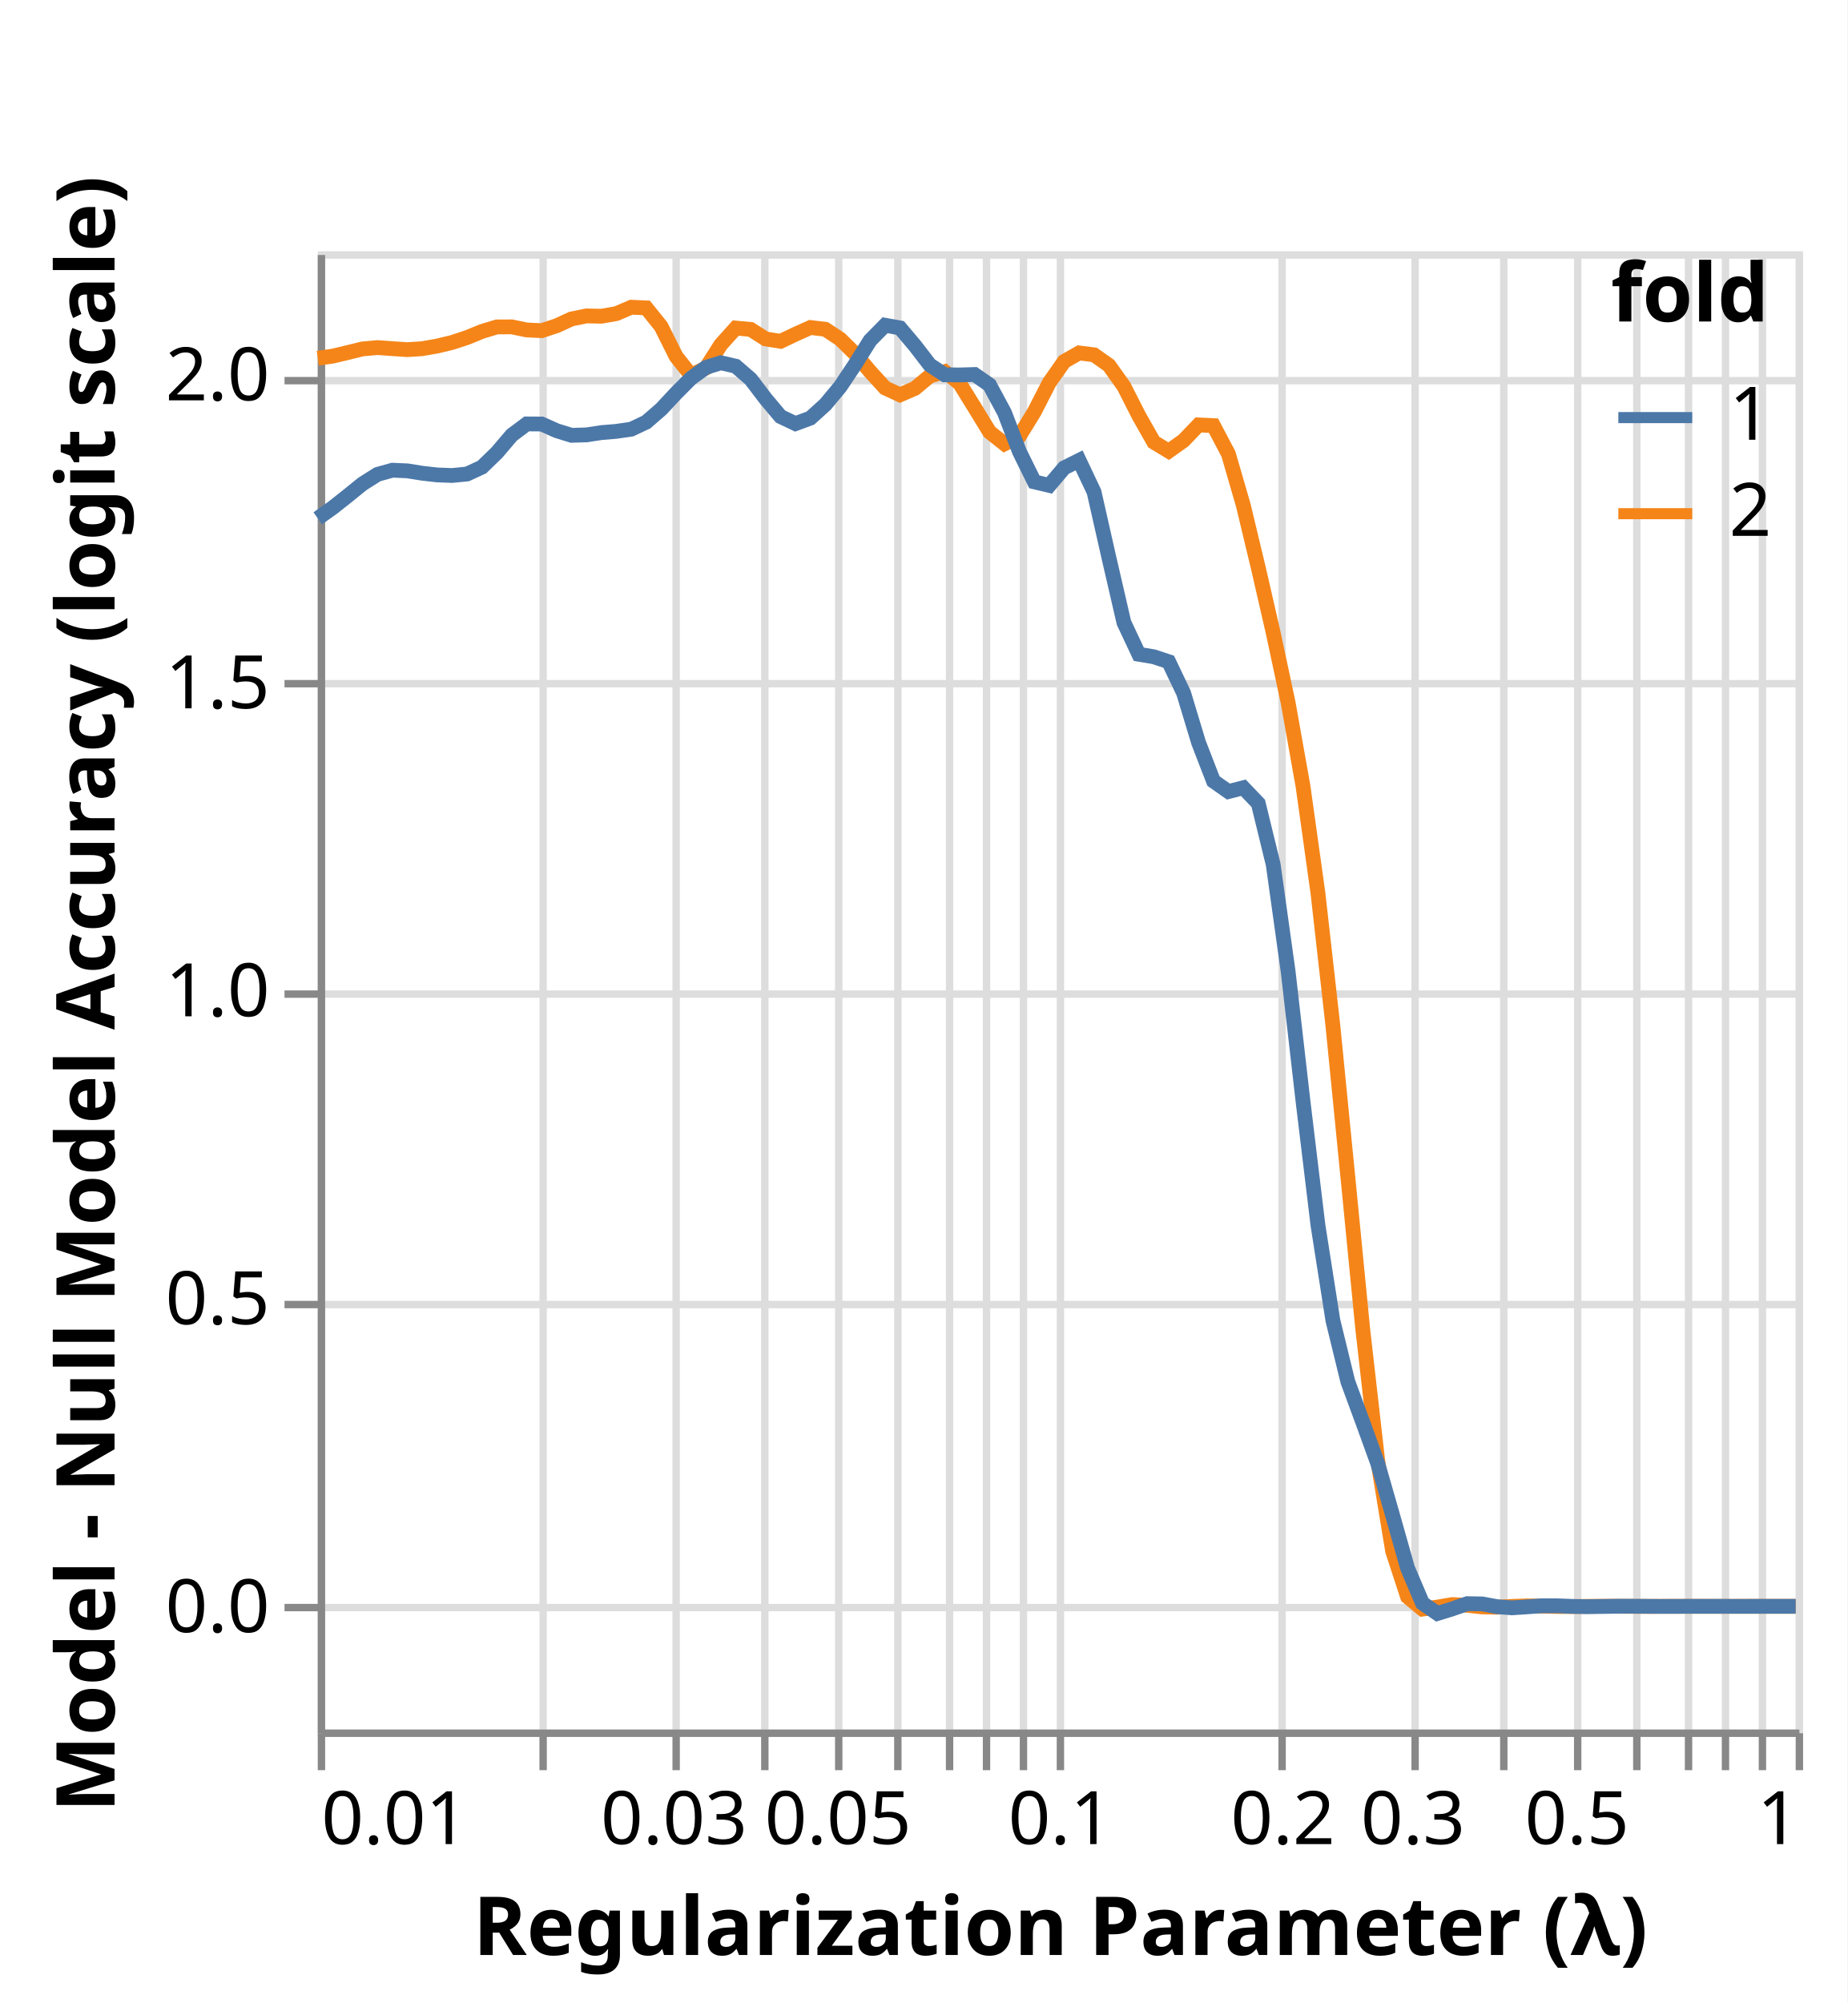
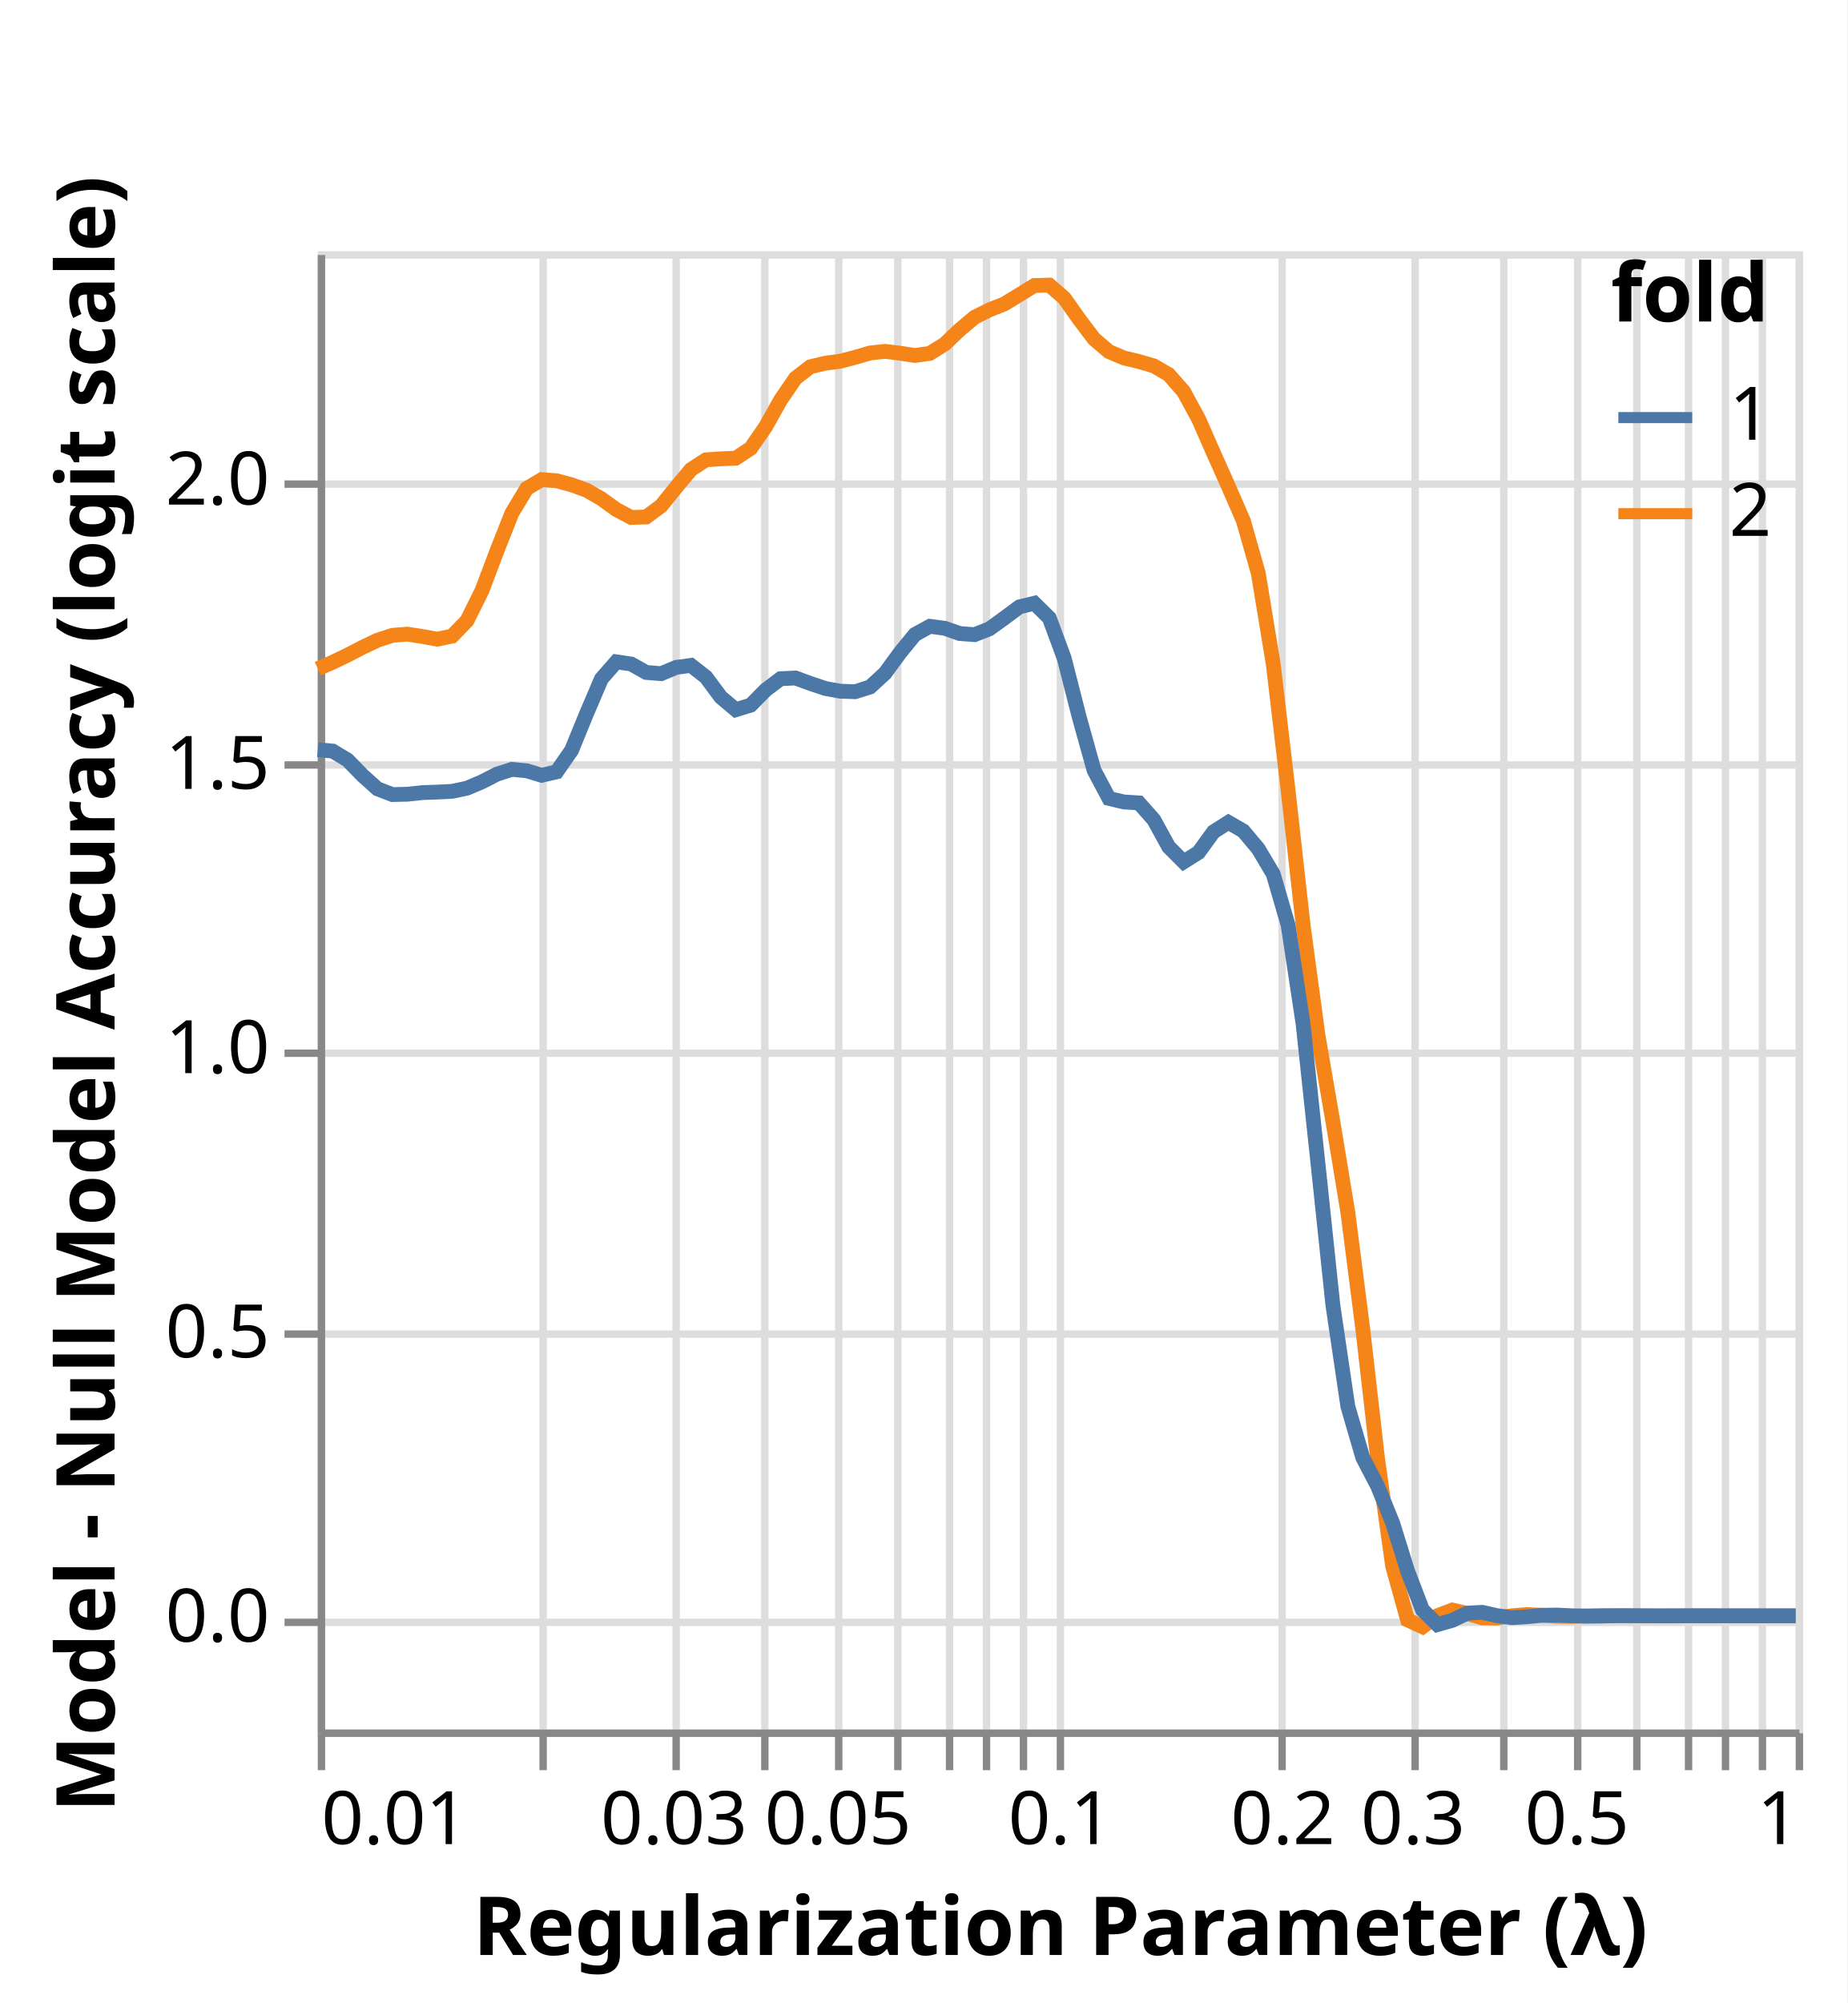
<svg xmlns="http://www.w3.org/2000/svg" class="marks" width="250" height="271" viewBox="0 0 250 271" version="1.1">
  <rect width="250" height="271" fill="white" />
  <g fill="none" stroke-miterlimit="10" transform="translate(43,34)">
    <g class="mark-group role-frame root" role="graphics-object" aria-roledescription="group mark container">
      <g transform="translate(0,0)">
        <path class="background" aria-hidden="true" d="M0.5,0.5h200v200h-200Z" stroke="#ddd" />
        <g>
          <g class="mark-group role-axis" aria-hidden="true">
            <g transform="translate(0.5,200.5)">
              <path class="background" aria-hidden="true" d="M0,0h0v0h0Z" pointer-events="none" />
              <g>
                <g class="mark-rule role-axis-grid" pointer-events="none">
                  <line transform="translate(0,-200)" x2="0" y2="200" stroke="#ddd" stroke-width="1" opacity="1" />
                  <line transform="translate(30,-200)" x2="0" y2="200" stroke="#ddd" stroke-width="1" opacity="1" />
                  <line transform="translate(48,-200)" x2="0" y2="200" stroke="#ddd" stroke-width="1" opacity="1" />
                  <line transform="translate(60,-200)" x2="0" y2="200" stroke="#ddd" stroke-width="1" opacity="1" />
                  <line transform="translate(70,-200)" x2="0" y2="200" stroke="#ddd" stroke-width="1" opacity="1" />
                  <line transform="translate(78,-200)" x2="0" y2="200" stroke="#ddd" stroke-width="1" opacity="1" />
                  <line transform="translate(85,-200)" x2="0" y2="200" stroke="#ddd" stroke-width="1" opacity="1" />
                  <line transform="translate(90,-200)" x2="0" y2="200" stroke="#ddd" stroke-width="1" opacity="1" />
                  <line transform="translate(95,-200)" x2="0" y2="200" stroke="#ddd" stroke-width="1" opacity="1" />
                  <line transform="translate(100,-200)" x2="0" y2="200" stroke="#ddd" stroke-width="1" opacity="1" />
                  <line transform="translate(130,-200)" x2="0" y2="200" stroke="#ddd" stroke-width="1" opacity="1" />
                  <line transform="translate(148,-200)" x2="0" y2="200" stroke="#ddd" stroke-width="1" opacity="1" />
                  <line transform="translate(160,-200)" x2="0" y2="200" stroke="#ddd" stroke-width="1" opacity="1" />
                  <line transform="translate(170,-200)" x2="0" y2="200" stroke="#ddd" stroke-width="1" opacity="1" />
                  <line transform="translate(178,-200)" x2="0" y2="200" stroke="#ddd" stroke-width="1" opacity="1" />
                  <line transform="translate(185,-200)" x2="0" y2="200" stroke="#ddd" stroke-width="1" opacity="1" />
                  <line transform="translate(190,-200)" x2="0" y2="200" stroke="#ddd" stroke-width="1" opacity="1" />
                  <line transform="translate(195,-200)" x2="0" y2="200" stroke="#ddd" stroke-width="1" opacity="1" />
                  <line transform="translate(200,-200)" x2="0" y2="200" stroke="#ddd" stroke-width="1" opacity="1" />
                </g>
              </g>
              <path class="foreground" aria-hidden="true" d="" pointer-events="none" display="none" />
            </g>
          </g>
          <g class="mark-group role-axis" aria-hidden="true">
            <g transform="translate(0.5,0.5)">
              <path class="background" aria-hidden="true" d="M0,0h0v0h0Z" pointer-events="none" />
              <g>
                <g class="mark-rule role-axis-grid" pointer-events="none">
-                   <line transform="translate(0,183)" x2="200" y2="0" stroke="#ddd" stroke-width="1" opacity="1" />
-                   <line transform="translate(0,142)" x2="200" y2="0" stroke="#ddd" stroke-width="1" opacity="1" />
-                   <line transform="translate(0,100)" x2="200" y2="0" stroke="#ddd" stroke-width="1" opacity="1" />
-                   <line transform="translate(0,58)" x2="200" y2="0" stroke="#ddd" stroke-width="1" opacity="1" />
-                   <line transform="translate(0,17)" x2="200" y2="0" stroke="#ddd" stroke-width="1" opacity="1" />
+                   <line transform="translate(0,185)" x2="200" y2="0" stroke="#ddd" stroke-width="1" opacity="1" />
+                   <line transform="translate(0,146)" x2="200" y2="0" stroke="#ddd" stroke-width="1" opacity="1" />
+                   <line transform="translate(0,108)" x2="200" y2="0" stroke="#ddd" stroke-width="1" opacity="1" />
+                   <line transform="translate(0,69)" x2="200" y2="0" stroke="#ddd" stroke-width="1" opacity="1" />
+                   <line transform="translate(0,31)" x2="200" y2="0" stroke="#ddd" stroke-width="1" opacity="1" />
                </g>
              </g>
              <path class="foreground" aria-hidden="true" d="" pointer-events="none" display="none" />
            </g>
          </g>
          <g class="mark-group role-axis" role="graphics-symbol" aria-roledescription="axis" aria-label="X-axis titled 'Regularization Parameter (λ)' for a log scale with values from 0.01 to 1">
            <g transform="translate(0.5,200.5)">
              <path class="background" aria-hidden="true" d="M0,0h0v0h0Z" pointer-events="none" />
              <g>
                <g class="mark-rule role-axis-tick" pointer-events="none">
                  <line transform="translate(0,0)" x2="0" y2="5" stroke="#888" stroke-width="1" opacity="1" />
                  <line transform="translate(30,0)" x2="0" y2="5" stroke="#888" stroke-width="1" opacity="1" />
                  <line transform="translate(48,0)" x2="0" y2="5" stroke="#888" stroke-width="1" opacity="1" />
                  <line transform="translate(60,0)" x2="0" y2="5" stroke="#888" stroke-width="1" opacity="1" />
                  <line transform="translate(70,0)" x2="0" y2="5" stroke="#888" stroke-width="1" opacity="1" />
                  <line transform="translate(78,0)" x2="0" y2="5" stroke="#888" stroke-width="1" opacity="1" />
                  <line transform="translate(85,0)" x2="0" y2="5" stroke="#888" stroke-width="1" opacity="1" />
                  <line transform="translate(90,0)" x2="0" y2="5" stroke="#888" stroke-width="1" opacity="1" />
                  <line transform="translate(95,0)" x2="0" y2="5" stroke="#888" stroke-width="1" opacity="1" />
                  <line transform="translate(100,0)" x2="0" y2="5" stroke="#888" stroke-width="1" opacity="1" />
                  <line transform="translate(130,0)" x2="0" y2="5" stroke="#888" stroke-width="1" opacity="1" />
                  <line transform="translate(148,0)" x2="0" y2="5" stroke="#888" stroke-width="1" opacity="1" />
                  <line transform="translate(160,0)" x2="0" y2="5" stroke="#888" stroke-width="1" opacity="1" />
                  <line transform="translate(170,0)" x2="0" y2="5" stroke="#888" stroke-width="1" opacity="1" />
                  <line transform="translate(178,0)" x2="0" y2="5" stroke="#888" stroke-width="1" opacity="1" />
                  <line transform="translate(185,0)" x2="0" y2="5" stroke="#888" stroke-width="1" opacity="1" />
                  <line transform="translate(190,0)" x2="0" y2="5" stroke="#888" stroke-width="1" opacity="1" />
                  <line transform="translate(195,0)" x2="0" y2="5" stroke="#888" stroke-width="1" opacity="1" />
                  <line transform="translate(200,0)" x2="0" y2="5" stroke="#888" stroke-width="1" opacity="1" />
                </g>
                <g class="mark-text role-axis-label" pointer-events="none">
                  <text text-anchor="start" transform="translate(0,15)" font-family="sans-serif" font-size="10px" fill="#000" opacity="1">0.01</text>
                  <text text-anchor="middle" transform="translate(30.103,15)" font-family="sans-serif" font-size="10px" fill="#000" opacity="0">0.02</text>
                  <text text-anchor="middle" transform="translate(47.71213,15)" font-family="sans-serif" font-size="10px" fill="#000" opacity="1">0.03</text>
                  <text text-anchor="middle" transform="translate(60.206,15)" font-family="sans-serif" font-size="10px" fill="#000" opacity="0">0.04</text>
                  <text text-anchor="middle" transform="translate(69.897,15)" font-family="sans-serif" font-size="10px" fill="#000" opacity="1">0.05</text>
                  <text text-anchor="middle" transform="translate(77.81513,15)" font-family="sans-serif" font-size="10px" fill="#000" opacity="1" />
                  <text text-anchor="middle" transform="translate(84.5098,15)" font-family="sans-serif" font-size="10px" fill="#000" opacity="1" />
                  <text text-anchor="middle" transform="translate(90.309,15)" font-family="sans-serif" font-size="10px" fill="#000" opacity="1" />
                  <text text-anchor="middle" transform="translate(95.42425,15)" font-family="sans-serif" font-size="10px" fill="#000" opacity="1" />
                  <text text-anchor="middle" transform="translate(100,15)" font-family="sans-serif" font-size="10px" fill="#000" opacity="1">0.1</text>
                  <text text-anchor="middle" transform="translate(130.103,15)" font-family="sans-serif" font-size="10px" fill="#000" opacity="1">0.2</text>
                  <text text-anchor="middle" transform="translate(147.7121,15)" font-family="sans-serif" font-size="10px" fill="#000" opacity="1">0.3</text>
                  <text text-anchor="middle" transform="translate(160.206,15)" font-family="sans-serif" font-size="10px" fill="#000" opacity="0">0.4</text>
                  <text text-anchor="middle" transform="translate(169.897,15)" font-family="sans-serif" font-size="10px" fill="#000" opacity="1">0.5</text>
                  <text text-anchor="middle" transform="translate(177.8151,15)" font-family="sans-serif" font-size="10px" fill="#000" opacity="1" />
                  <text text-anchor="middle" transform="translate(184.5098,15)" font-family="sans-serif" font-size="10px" fill="#000" opacity="1" />
                  <text text-anchor="middle" transform="translate(190.309,15)" font-family="sans-serif" font-size="10px" fill="#000" opacity="1" />
                  <text text-anchor="middle" transform="translate(195.4243,15)" font-family="sans-serif" font-size="10px" fill="#000" opacity="1" />
                  <text text-anchor="end" transform="translate(200,15)" font-family="sans-serif" font-size="10px" fill="#000" opacity="1">1</text>
                </g>
                <g class="mark-rule role-axis-domain" pointer-events="none">
                  <line transform="translate(0,0)" x2="200" y2="0" stroke="#888" stroke-width="1" opacity="1" />
                </g>
                <g class="mark-text role-axis-title" pointer-events="none">
                  <text text-anchor="middle" transform="translate(100,30)" font-family="sans-serif" font-size="11px" font-weight="bold" fill="#000" opacity="1">Regularization Parameter (λ)</text>
                </g>
              </g>
              <path class="foreground" aria-hidden="true" d="" pointer-events="none" display="none" />
            </g>
          </g>
-           <g class="mark-group role-axis" role="graphics-symbol" aria-roledescription="axis" aria-label="Y-axis titled 'Model - Null Model Accuracy (logit scale)' for a linear scale with values from -0.2 to 2.2">
+           <g class="mark-group role-axis" role="graphics-symbol" aria-roledescription="axis" aria-label="Y-axis titled 'Model - Null Model Accuracy (logit scale)' for a linear scale with values from -0.2 to 2.4">
            <g transform="translate(0.5,0.5)">
              <path class="background" aria-hidden="true" d="M0,0h0v0h0Z" pointer-events="none" />
              <g>
                <g class="mark-rule role-axis-tick" pointer-events="none">
-                   <line transform="translate(0,183)" x2="-5" y2="0" stroke="#888" stroke-width="1" opacity="1" />
-                   <line transform="translate(0,142)" x2="-5" y2="0" stroke="#888" stroke-width="1" opacity="1" />
-                   <line transform="translate(0,100)" x2="-5" y2="0" stroke="#888" stroke-width="1" opacity="1" />
-                   <line transform="translate(0,58)" x2="-5" y2="0" stroke="#888" stroke-width="1" opacity="1" />
-                   <line transform="translate(0,17)" x2="-5" y2="0" stroke="#888" stroke-width="1" opacity="1" />
+                   <line transform="translate(0,185)" x2="-5" y2="0" stroke="#888" stroke-width="1" opacity="1" />
+                   <line transform="translate(0,146)" x2="-5" y2="0" stroke="#888" stroke-width="1" opacity="1" />
+                   <line transform="translate(0,108)" x2="-5" y2="0" stroke="#888" stroke-width="1" opacity="1" />
+                   <line transform="translate(0,69)" x2="-5" y2="0" stroke="#888" stroke-width="1" opacity="1" />
+                   <line transform="translate(0,31)" x2="-5" y2="0" stroke="#888" stroke-width="1" opacity="1" />
                </g>
                <g class="mark-text role-axis-label" pointer-events="none">
-                   <text text-anchor="end" transform="translate(-7,186.3333)" font-family="sans-serif" font-size="10px" fill="#000" opacity="1">0.0</text>
-                   <text text-anchor="end" transform="translate(-7,144.6667)" font-family="sans-serif" font-size="10px" fill="#000" opacity="1">0.5</text>
-                   <text text-anchor="end" transform="translate(-7,103)" font-family="sans-serif" font-size="10px" fill="#000" opacity="1">1.0</text>
-                   <text text-anchor="end" transform="translate(-7,61.33333)" font-family="sans-serif" font-size="10px" fill="#000" opacity="1">1.5</text>
-                   <text text-anchor="end" transform="translate(-7,19.66667)" font-family="sans-serif" font-size="10px" fill="#000" opacity="1">2.0</text>
+                   <text text-anchor="end" transform="translate(-7,187.6154)" font-family="sans-serif" font-size="10px" fill="#000" opacity="1">0.0</text>
+                   <text text-anchor="end" transform="translate(-7,149.1538)" font-family="sans-serif" font-size="10px" fill="#000" opacity="1">0.5</text>
+                   <text text-anchor="end" transform="translate(-7,110.6923)" font-family="sans-serif" font-size="10px" fill="#000" opacity="1">1.0</text>
+                   <text text-anchor="end" transform="translate(-7,72.23077)" font-family="sans-serif" font-size="10px" fill="#000" opacity="1">1.5</text>
+                   <text text-anchor="end" transform="translate(-7,33.76923)" font-family="sans-serif" font-size="10px" fill="#000" opacity="1">2.0</text>
                </g>
                <g class="mark-rule role-axis-domain" pointer-events="none">
                  <line transform="translate(0,200)" x2="0" y2="-200" stroke="#888" stroke-width="1" opacity="1" />
                </g>
                <g class="mark-text role-axis-title" pointer-events="none">
                  <text text-anchor="middle" transform="translate(-26,100) rotate(-90) translate(0,-2)" font-family="sans-serif" font-size="11px" font-weight="bold" fill="#000" opacity="1">Model - Null Model Accuracy (logit scale)</text>
                </g>
              </g>
              <path class="foreground" aria-hidden="true" d="" pointer-events="none" display="none" />
            </g>
          </g>
          <g class="mark-group role-scope layer_0_pathgroup" role="graphics-object" aria-roledescription="group mark container">
            <g transform="translate(0,0)">
              <path class="background" aria-hidden="true" d="M0,0h200v200h-200Z" />
              <g>
                <g class="mark-line role-mark layer_0_marks" role="graphics-object" aria-roledescription="line mark container">
-                   <path aria-label="fold: 2; Regularization Parameter (λ): 0.01; Model - Null Model Accuracy (logit scale): 2.02638168092" role="graphics-symbol" aria-roledescription="line mark" d="M0,14.468L2.02,14.183L4.04,13.703L6.061,13.207L8.081,13.027L10.101,13.171L12.121,13.307L14.141,13.176L16.162,12.82L18.182,12.335L20.202,11.668L22.222,10.844L24.242,10.23L26.263,10.226L28.283,10.644L30.303,10.737L32.323,10.075L34.343,9.149L36.364,8.742L38.384,8.785L40.404,8.432L42.424,7.567L44.444,7.656L46.465,10.168L48.485,14.213L50.505,16.762L52.525,15.798L54.545,12.628L56.566,10.383L58.586,10.572L60.606,11.857L62.626,12.178L64.646,11.218L66.667,10.312L68.687,10.551L70.707,11.885L72.727,13.874L74.747,16.269L76.768,18.485L78.788,19.422L80.808,18.547L82.828,16.873L84.848,16.28L86.869,17.875L88.889,21.142L90.909,24.444L92.929,26.047L94.949,25.007L96.97,21.716L98.99,17.774L101.01,14.9L103.03,13.752L105.051,14.006L107.071,15.432L109.091,18.269L111.111,22.251L113.131,25.815L115.152,27.041L117.172,25.601L119.192,23.493L121.212,23.587L123.232,27.414L125.253,34.375L127.273,42.805L129.293,51.608L131.313,61.056L133.333,72.4L135.354,86.867L137.374,104.793L139.394,125.219L141.414,145.85L143.434,163.587L145.455,175.857L147.475,182.033L149.495,183.705L151.515,183.434L153.535,183.092L155.556,183.19L157.576,183.41L159.596,183.448L161.616,183.344L163.636,183.275L165.657,183.3L167.677,183.349L169.697,183.359L171.717,183.337L173.737,183.321L175.758,183.325L177.778,183.336L179.798,183.339L181.818,183.334L183.838,183.331L185.859,183.331L187.879,183.334L189.899,183.335L191.919,183.334L193.939,183.333L195.96,183.333L197.98,183.333L200,183.334" stroke="#f58518" stroke-width="2" />
+                   <path aria-label="fold: 2; Regularization Parameter (λ): 0.01; Model - Null Model Accuracy (logit scale): 1.66581370139" role="graphics-symbol" aria-roledescription="line mark" d="M0,56.476L2.02,55.6L4.04,54.627L6.061,53.582L8.081,52.619L10.101,51.958L12.121,51.794L14.141,52.111L16.162,52.48L18.182,52.058L20.202,49.968L22.222,45.901L24.242,40.544L26.263,35.438L28.283,32.086L30.303,30.889L32.323,31.045L34.343,31.591L36.364,32.32L38.384,33.482L40.404,34.943L42.424,36.011L44.444,35.941L46.465,34.445L48.485,31.949L50.505,29.524L52.525,28.214L54.545,28.076L56.566,27.994L58.586,26.657L60.606,23.734L62.626,20.123L64.646,17.173L66.667,15.619L68.687,15.138L70.707,14.875L72.727,14.346L74.747,13.755L76.768,13.539L78.788,13.787L80.808,14.094L82.828,13.811L84.848,12.543L86.869,10.622L88.889,8.922L90.909,7.914L92.929,7.11L94.949,5.881L96.97,4.632L98.99,4.573L101.01,6.321L103.03,9.177L105.051,11.851L107.071,13.575L109.091,14.429L111.111,14.91L113.131,15.501L115.152,16.673L117.172,18.973L119.192,22.681L121.212,27.277L123.232,31.8L125.253,36.446L127.273,43.542L129.293,55.792L131.313,72.957L133.333,91.082L135.354,106.048L137.374,117.765L139.394,130.009L141.414,145.8L143.434,163.483L145.455,177.88L147.475,185.162L149.495,186.1L151.515,184.6L153.535,183.837L155.556,184.297L157.576,184.895L159.596,184.918L161.616,184.605L163.636,184.445L165.657,184.54L167.677,184.672L169.697,184.684L171.717,184.617L173.737,184.579L175.758,184.597L177.778,184.627L179.798,184.631L181.818,184.617L183.838,184.608L185.859,184.611L187.879,184.618L189.899,184.619L191.919,184.616L193.939,184.614L195.96,184.614L197.98,184.616L200,184.616" stroke="#f58518" stroke-width="2" />
                </g>
              </g>
              <path class="foreground" aria-hidden="true" d="" display="none" />
            </g>
            <g transform="translate(0,0)">
              <path class="background" aria-hidden="true" d="M0,0h200v200h-200Z" />
              <g>
                <g class="mark-line role-mark layer_0_marks" role="graphics-object" aria-roledescription="line mark container">
-                   <path aria-label="fold: 1; Regularization Parameter (λ): 0.01; Model - Null Model Accuracy (logit scale): 1.76647697046" role="graphics-symbol" aria-roledescription="line mark" d="M0,36.127L2.02,34.69L4.04,33.095L6.061,31.458L8.081,30.182L10.101,29.617L12.121,29.704L14.141,30.027L16.162,30.256L18.182,30.333L20.202,30.133L22.222,29.2L24.242,27.24L26.263,24.868L28.283,23.355L30.303,23.369L32.323,24.27L34.343,24.899L36.364,24.837L38.384,24.529L40.404,24.362L42.424,24.068L44.444,23.118L46.465,21.369L48.485,19.204L50.505,17.18L52.525,15.717L54.545,15.082L56.566,15.549L58.586,17.299L60.606,19.952L62.626,22.358L64.646,23.316L66.667,22.568L68.687,20.738L70.707,18.313L72.727,15.286L74.747,12.06L76.768,10.006L78.788,10.366L80.808,12.758L82.828,15.379L84.848,16.709L86.869,16.729L88.889,16.669L90.909,18.078L92.929,21.83L94.949,27.093L96.97,31.194L98.99,31.676L101.01,29.295L103.03,28.289L105.051,32.559L107.071,41.487L109.091,50.228L111.111,54.52L113.131,54.859L115.152,55.53L117.172,59.769L119.192,66.458L121.212,71.678L123.232,73.097L125.253,72.58L127.273,74.694L129.293,82.963L131.313,97.423L133.333,115.038L135.354,131.787L137.374,144.658L139.394,152.932L141.414,158.414L143.434,163.985L145.455,171.026L147.475,178.165L149.495,182.904L151.515,184.299L153.535,183.675L155.556,182.971L157.576,183.005L159.596,183.382L161.616,183.534L163.636,183.401L165.657,183.256L167.677,183.259L169.697,183.34L171.717,183.377L173.737,183.35L175.758,183.318L177.778,183.317L179.798,183.334L181.818,183.343L183.838,183.338L185.859,183.33L187.879,183.33L189.899,183.333L191.919,183.335L193.939,183.334L195.96,183.333L197.98,183.332L200,183.333" stroke="#4c78a8" stroke-width="2" />
+                   <path aria-label="fold: 1; Regularization Parameter (λ): 0.01; Model - Null Model Accuracy (logit scale): 1.52326863266" role="graphics-symbol" aria-roledescription="line mark" d="M0,67.441L2.02,67.618L4.04,68.835L6.061,70.911L8.081,72.725L10.101,73.502L12.121,73.456L14.141,73.241L16.162,73.167L18.182,73.064L20.202,72.637L22.222,71.782L24.242,70.743L26.263,70.092L28.283,70.288L30.303,70.897L32.323,70.425L34.343,67.515L36.364,62.572L38.384,57.847L40.404,55.541L42.424,55.842L44.444,56.978L46.465,57.144L48.485,56.298L50.505,56.024L52.525,57.604L54.545,60.324L56.566,62.025L58.586,61.404L60.606,59.358L62.626,57.829L64.646,57.733L66.667,58.472L68.687,59.148L70.707,59.518L72.727,59.587L74.747,58.944L76.768,57.087L78.788,54.326L80.808,51.852L82.828,50.737L84.848,51.003L86.869,51.716L88.889,51.866L90.909,51.073L92.929,49.608L94.949,48.109L96.97,47.617L98.99,49.602L101.01,55.053L103.03,62.959L105.051,70.223L107.071,74.023L109.091,74.506L111.111,74.627L113.131,76.9L115.152,80.577L117.172,82.603L119.192,81.336L121.212,78.547L123.232,77.265L125.253,78.433L127.273,80.843L129.293,84.244L131.313,91.162L133.333,104.499L135.354,123.429L137.374,142.61L139.394,156.282L141.414,163.209L143.434,167.086L145.455,172.054L147.475,178.537L149.495,183.814L151.515,185.805L153.535,185.226L155.556,184.254L157.576,184.143L159.596,184.596L161.616,184.863L163.636,184.742L165.657,184.541L167.677,184.511L169.697,184.606L171.717,184.668L173.737,184.646L175.758,184.601L177.778,184.592L179.798,184.612L181.818,184.627L183.838,184.623L185.859,184.613L187.879,184.61L189.899,184.614L191.919,184.618L193.939,184.617L195.96,184.615L197.98,184.614L200,184.615" stroke="#4c78a8" stroke-width="2" />
                </g>
              </g>
              <path class="foreground" aria-hidden="true" d="" display="none" />
            </g>
          </g>
          <g class="mark-group role-legend" role="graphics-symbol" aria-roledescription="legend" aria-label="Symbol legend titled 'fold' for stroke color with 2 values: 1, 2">
            <g transform="translate(175,0.5)">
              <path class="background" aria-hidden="true" d="M0,0h25v40h-25Z" pointer-events="none" />
              <g>
                <g class="mark-group role-legend-entry">
                  <g transform="translate(0,16)">
                    <path class="background" aria-hidden="true" d="M0,0h0v0h0Z" pointer-events="none" />
                    <g>
                      <g class="mark-group role-scope" role="graphics-object" aria-roledescription="group mark container">
                        <g transform="translate(0,0)">
                          <path class="background" aria-hidden="true" d="M0,0h22v11h-22Z" pointer-events="none" opacity="1" />
                          <g>
                            <g class="mark-symbol role-legend-symbol" pointer-events="none">
                              <path transform="translate(6,6)" d="M-5,0L5,0" stroke="#4c78a8" stroke-width="1.5" opacity="1" />
                            </g>
                            <g class="mark-text role-legend-label" pointer-events="none">
                              <text text-anchor="start" transform="translate(16,9)" font-family="sans-serif" font-size="10px" fill="#000" opacity="1">1</text>
                            </g>
                          </g>
                          <path class="foreground" aria-hidden="true" d="" pointer-events="none" display="none" />
                        </g>
                        <g transform="translate(0,13)">
                          <path class="background" aria-hidden="true" d="M0,0h22v11h-22Z" pointer-events="none" opacity="1" />
                          <g>
                            <g class="mark-symbol role-legend-symbol" pointer-events="none">
                              <path transform="translate(6,6)" d="M-5,0L5,0" stroke="#f58518" stroke-width="1.5" opacity="1" />
                            </g>
                            <g class="mark-text role-legend-label" pointer-events="none">
                              <text text-anchor="start" transform="translate(16,9)" font-family="sans-serif" font-size="10px" fill="#000" opacity="1">2</text>
                            </g>
                          </g>
                          <path class="foreground" aria-hidden="true" d="" pointer-events="none" display="none" />
                        </g>
                      </g>
                    </g>
                    <path class="foreground" aria-hidden="true" d="" pointer-events="none" display="none" />
                  </g>
                </g>
                <g class="mark-text role-legend-title" pointer-events="none">
                  <text text-anchor="start" transform="translate(0,9)" font-family="sans-serif" font-size="11px" font-weight="bold" fill="#000" opacity="1">fold</text>
                </g>
              </g>
              <path class="foreground" aria-hidden="true" d="" pointer-events="none" display="none" />
            </g>
          </g>
        </g>
        <path class="foreground" aria-hidden="true" d="" display="none" />
      </g>
    </g>
  </g>
</svg>
